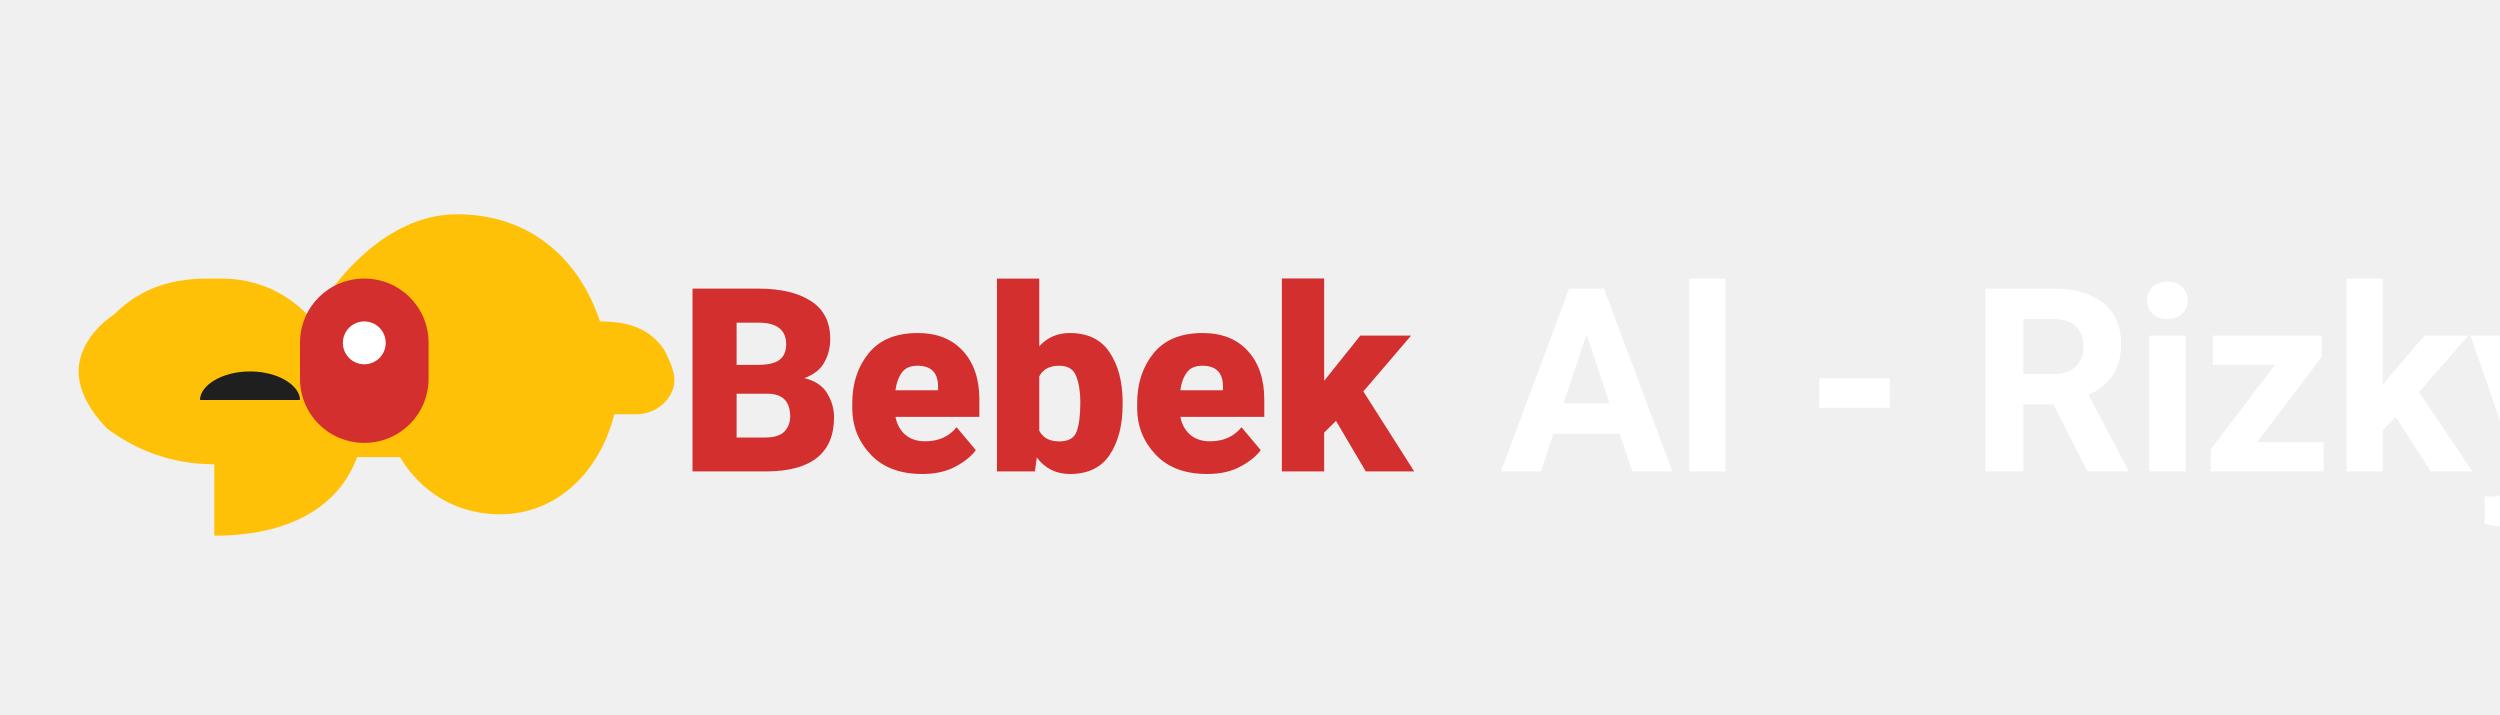
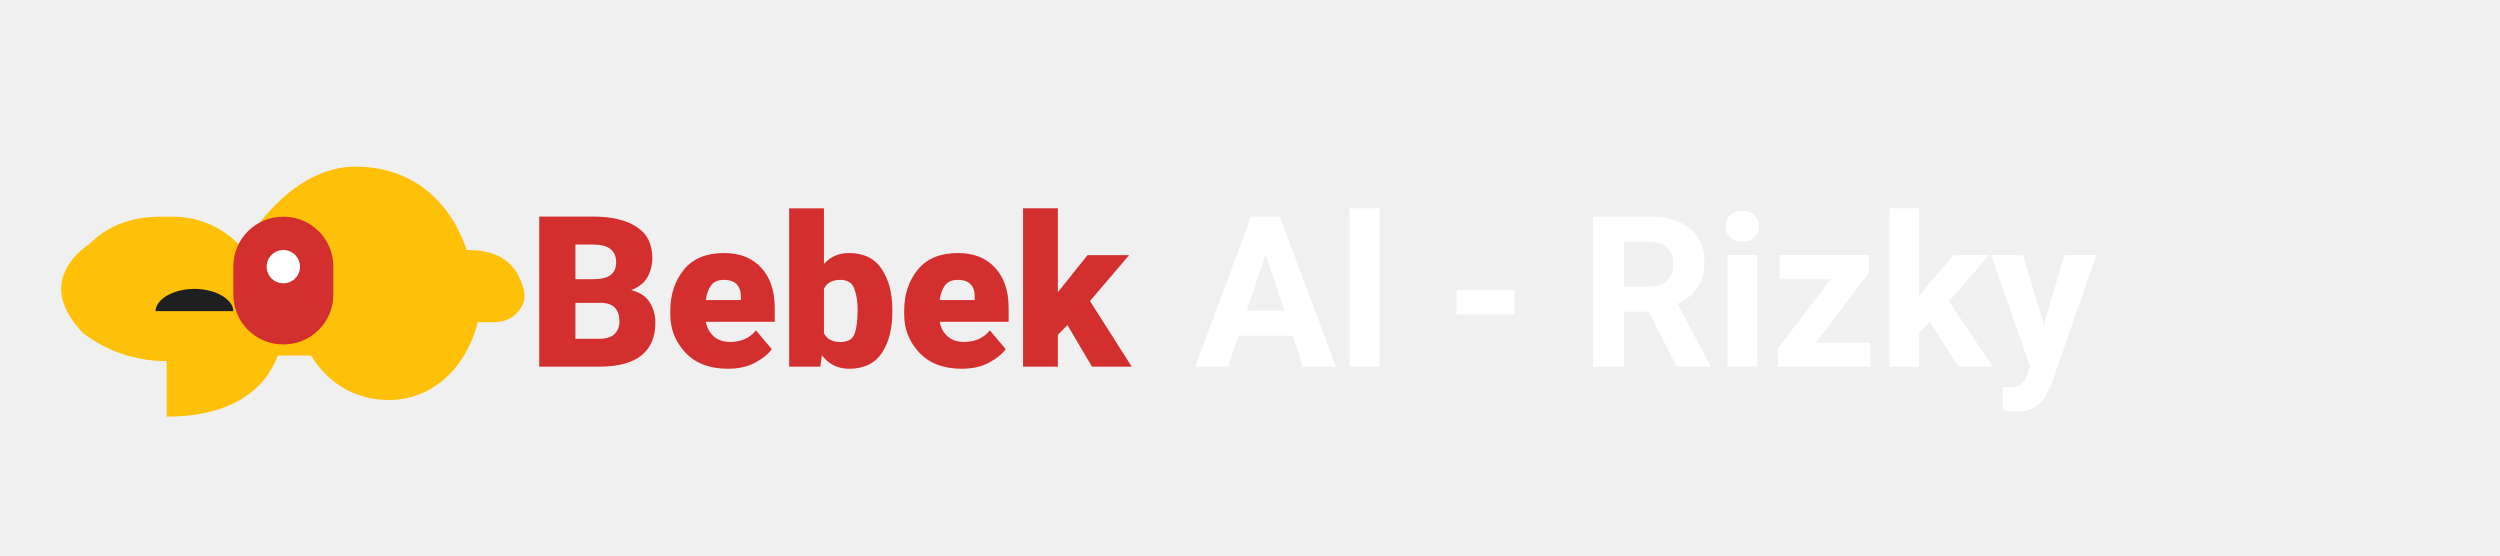
- <svg xmlns="http://www.w3.org/2000/svg" viewBox="0 0 350 100">
+ <svg xmlns="http://www.w3.org/2000/svg" viewBox="0 0 450 100">
  <defs>
    <style>
-       .text-bebek { fill: #d32f2f; font-family: 'Outfit', -apple-system, BlinkMacSystemFont, 'Segoe UI', Roboto, Helvetica, Arial, sans-serif; font-weight: 800; font-size: 36px; }
-       .text-alrizky { fill: #ffffff; font-family: 'Outfit', -apple-system, BlinkMacSystemFont, 'Segoe UI', Roboto, Helvetica, Arial, sans-serif; font-weight: 700; font-size: 36px; }
+       .text-bebek { fill: #d32f2f; font-family: 'Outfit', -apple-system, BlinkMacSystemFont, 'Segoe UI', Roboto, Helvetica, Arial, sans-serif; font-weight: 800; font-size: 38px; }
+       .text-alrizky { fill: #ffffff; font-family: 'Outfit', -apple-system, BlinkMacSystemFont, 'Segoe UI', Roboto, Helvetica, Arial, sans-serif; font-weight: 700; font-size: 38px; }
      .accent { fill: #ffc107; }
    </style>
  </defs>
  <path class="accent" d="M30 65c-6 0-11-2-15-5-2-2-4-5-4-8s2-6 5-8c3-3 7-5 13-5h2c5 0 9 2 12 5h1c5-8 12-14 20-14 10 0 17 6 20 15 4 0 7 1 9 4 1 2 2 4 1 6-1 2-3 3-5 3h-3c-2 8-8 14-16 14-6 0-11-3-14-8h-6c-3 8-11 11-20 11H30z" />
  <path fill="#d32f2f" d="M60 48v5c0 5-4 9-9 9s-9-4-9-9v-5c0-5 4-9 9-9s9 4 9 9z" />
  <circle cx="51" cy="48" r="3" fill="#fff" />
  <path fill="#1f1f1f" d="M35 52c-4 0-7 2-7 4h14c0-2-3-4-7-4z" />
  <text x="95" y="66" class="text-bebek">Bebek</text>
-   <text x="210" y="66" class="text-alrizky">Al - Rizky</text>
+   <text x="215" y="66" class="text-alrizky">Al - Rizky</text>
</svg>
